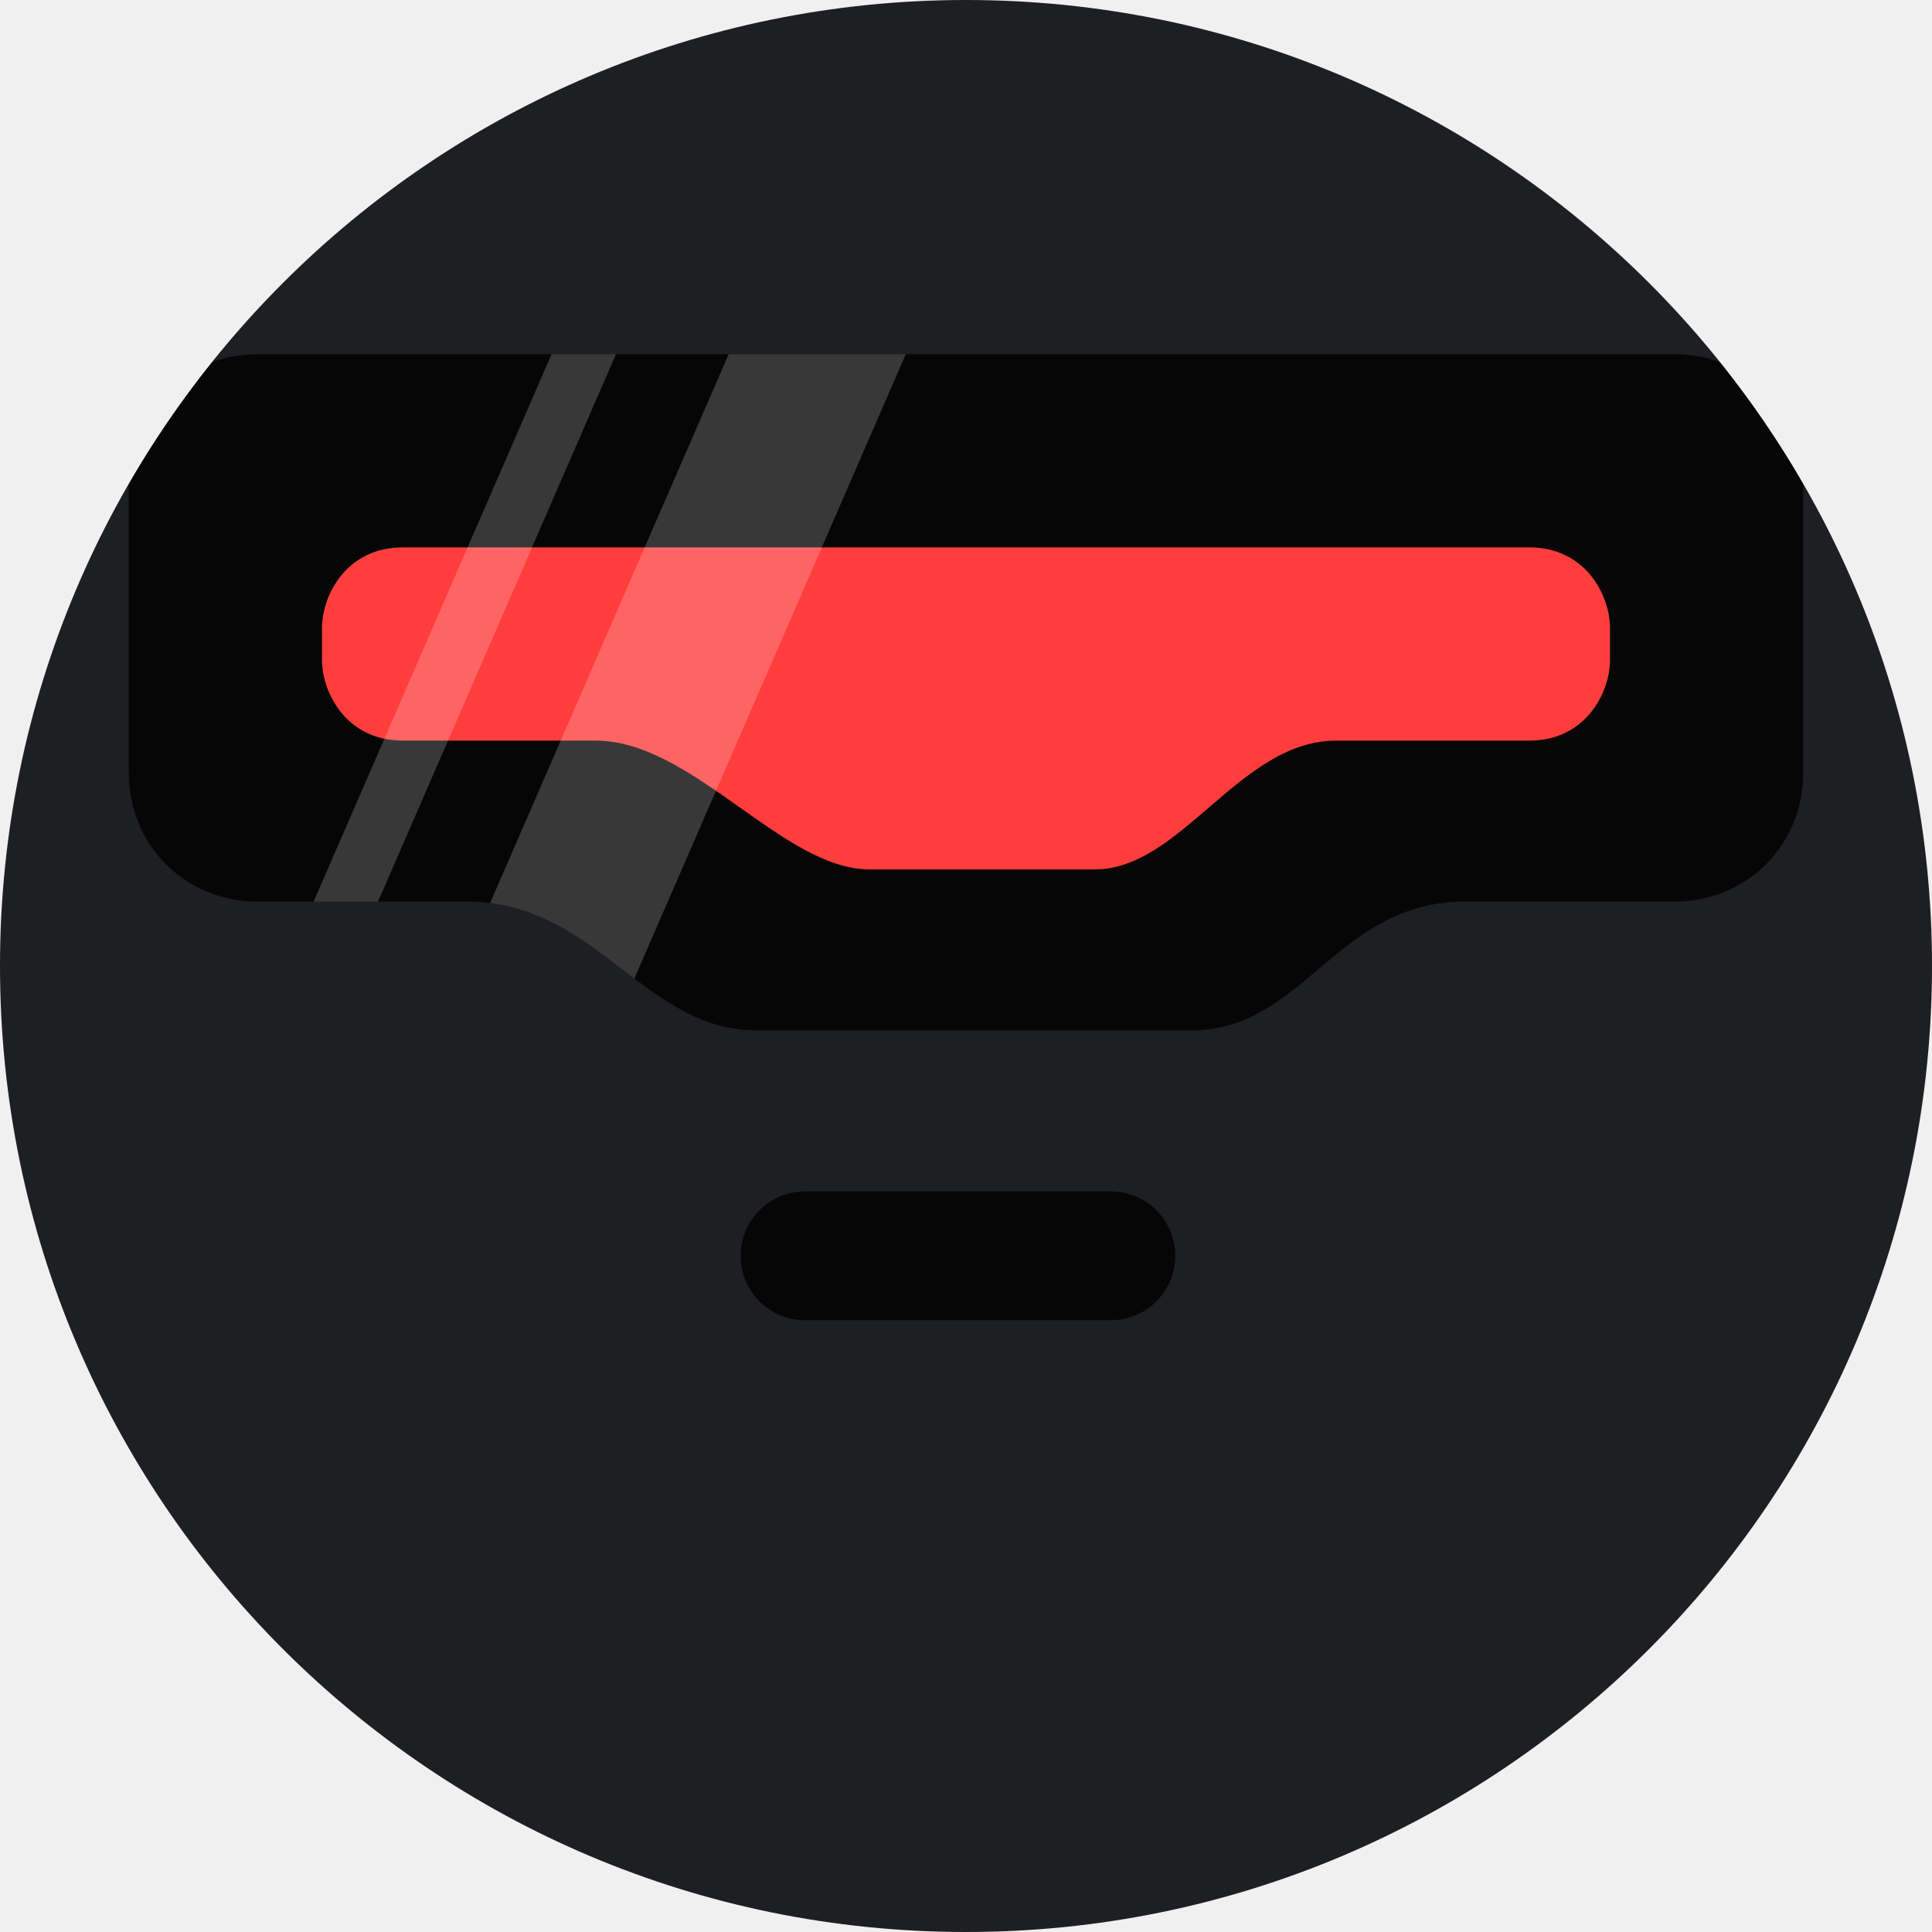
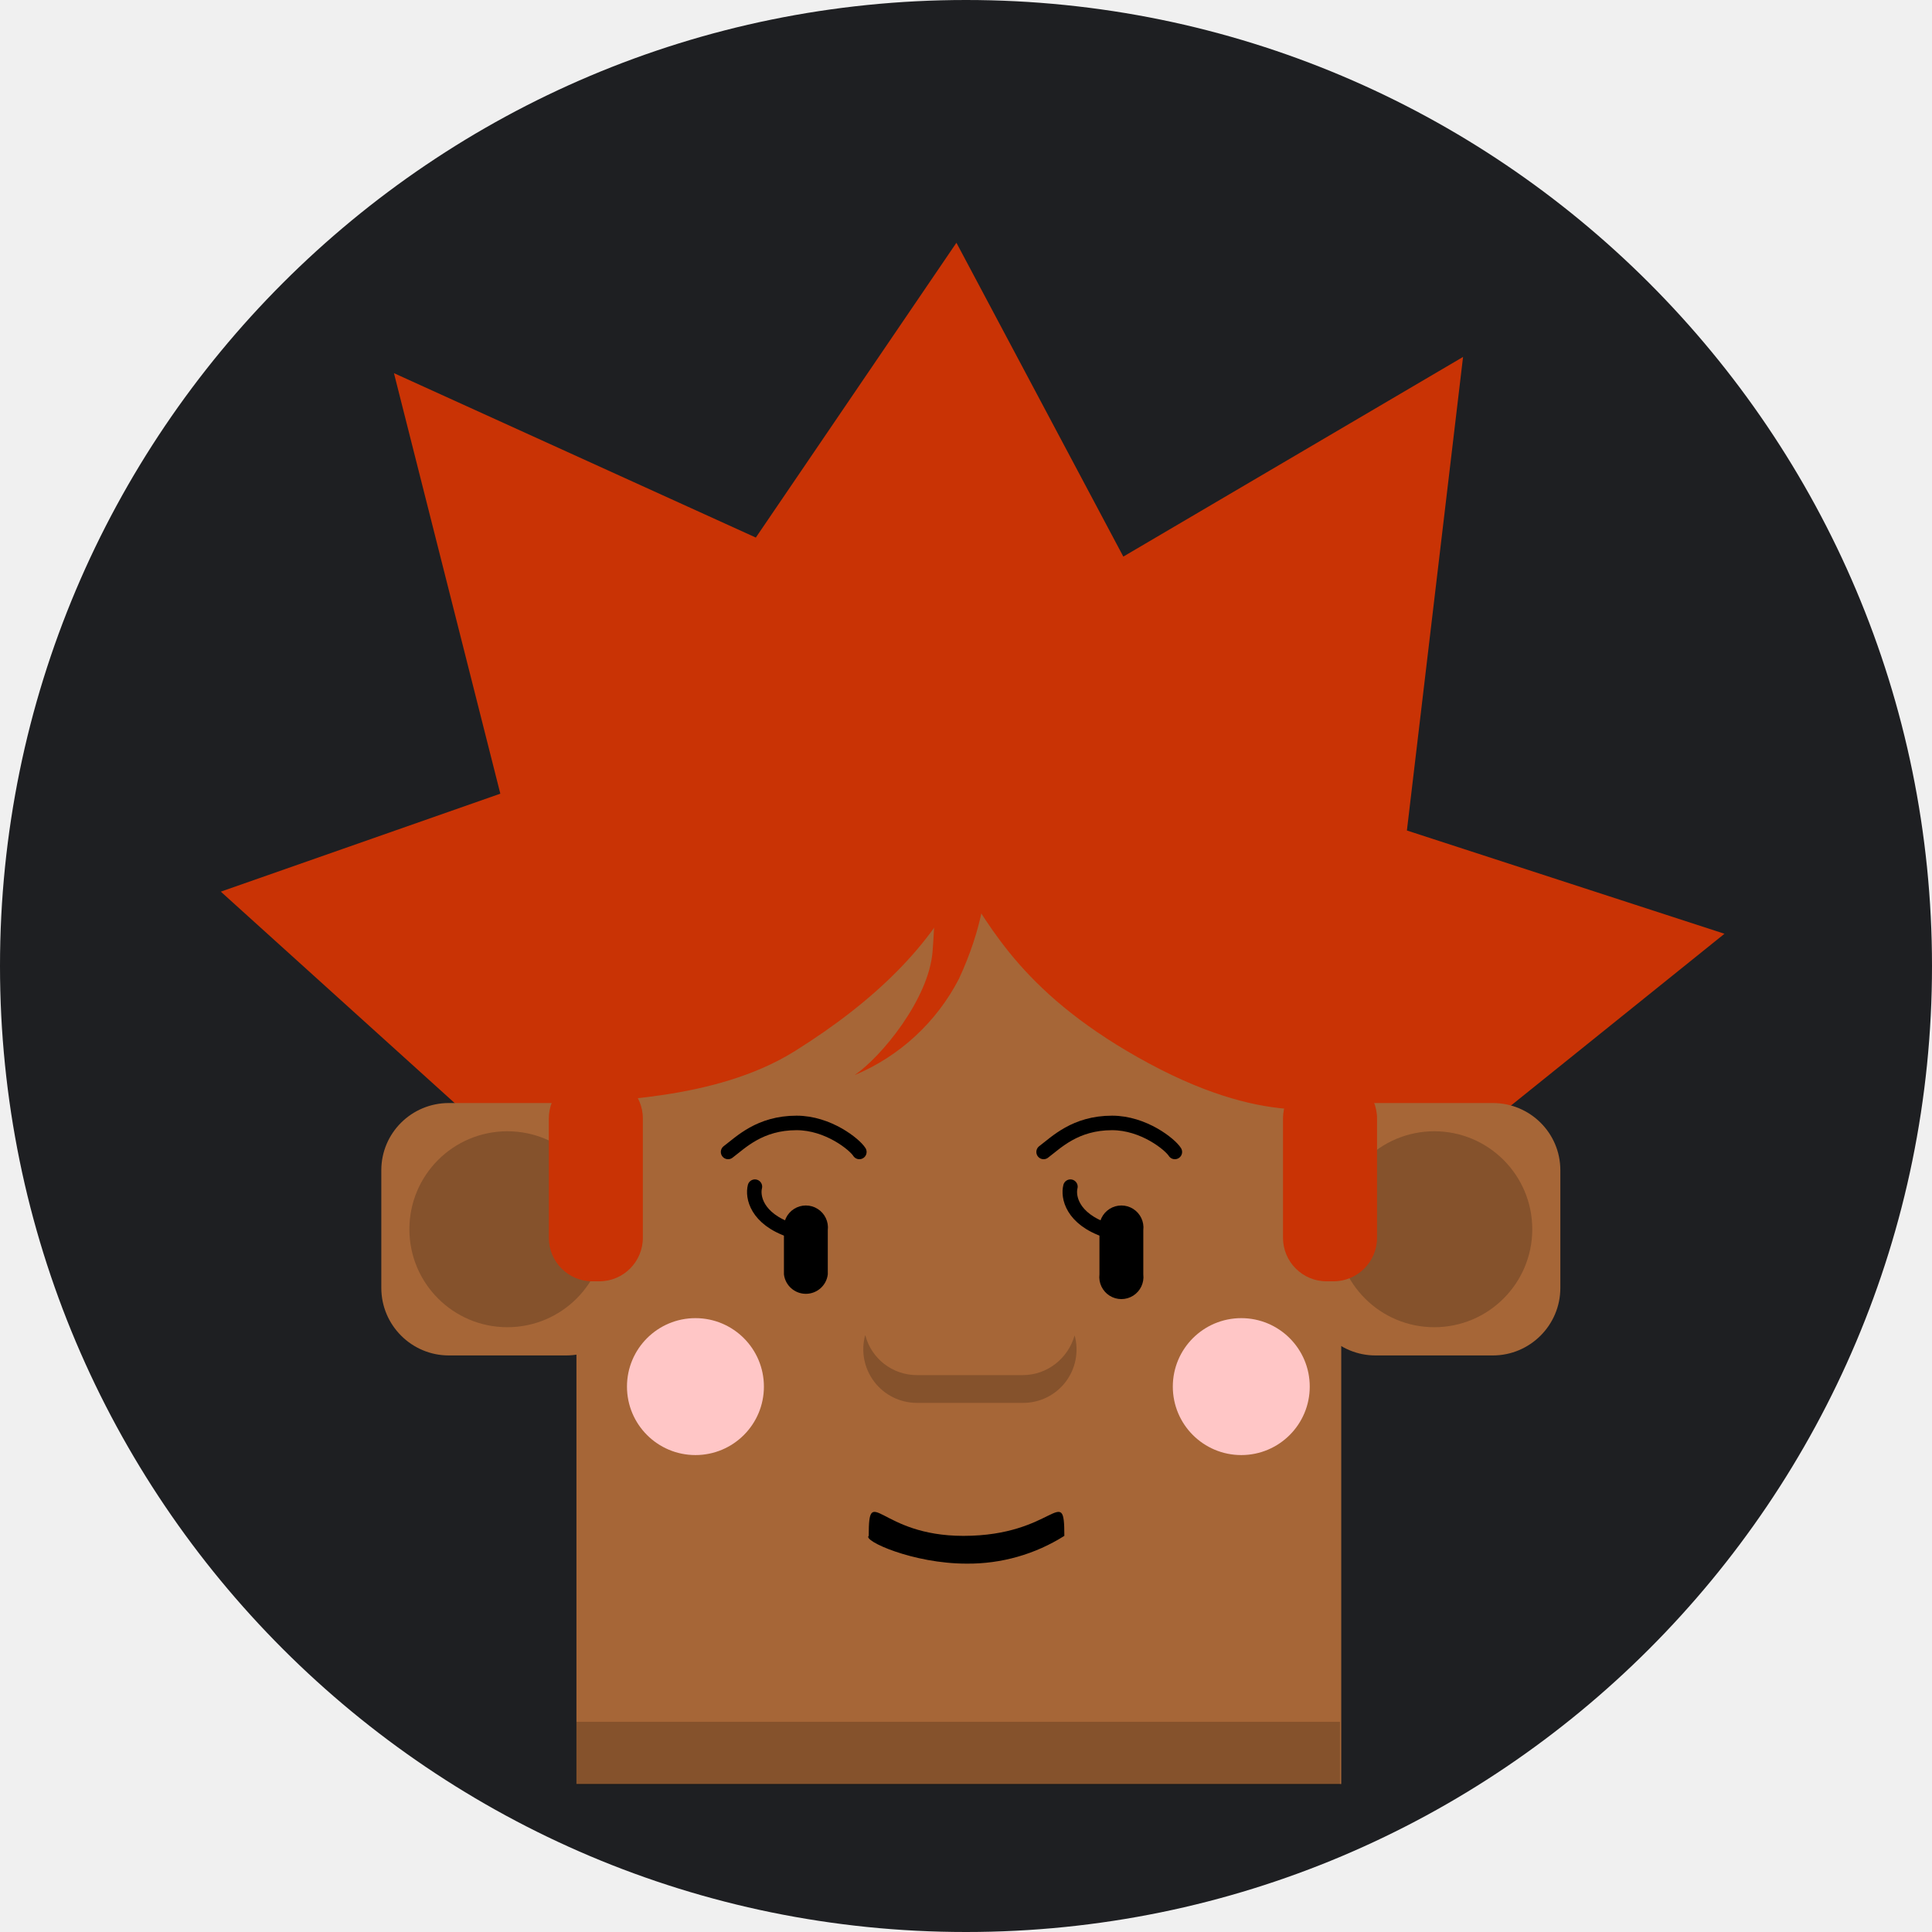
- <svg xmlns="http://www.w3.org/2000/svg" viewBox="0 0 120 120" fill="none" shape-rendering="auto">
+ <svg xmlns="http://www.w3.org/2000/svg" viewBox="0 0 440 440" fill="none" shape-rendering="auto">
  <mask id="viewboxMask">
-     <rect width="120" height="120" rx="60" ry="60" x="0" y="0" fill="#fff" />
+     <rect width="440" height="440" rx="220" ry="220" x="0" y="0" fill="#fff" />
  </mask>
  <g mask="url(#viewboxMask)">
-     <rect fill="#1e1f22" width="120" height="120" x="0" y="0" />
-     <g transform="translate(22 68)">
-       <rect x="24" y="6" width="27" height="8" rx="4" fill="#000" fill-opacity=".8" />
+     <rect fill="#1e1f22" width="440" height="440" x="0" y="0" />
+     <g transform="matrix(.71048 0 0 .71048 24 2)">
+       <path d="m37 283 89.6 81h308.5l83.9-67.5-101.8-33.1 18-151.8-108.9 64L272.8 75l-64.3 94.5-116-52.7 34.1 134.8L37 283Z" fill="#c93305" />
    </g>
-     <g transform="translate(8 20)">
-       <path d="M96 2H8c-4.5 0-8 3.5-8 8.03V28c0 4.5 3.5 8 8 8h13c8 0 11 8 18 8h27c7 0 9-8 17-8h13c4.5 0 8-3.5 8-8V10c0-4.5-3.5-8-8-8Z" fill="#000" fill-opacity=".8" />
-       <path d="M87 14H17c-3.5 0-5 3-5 5v2c0 2 1.5 5 5 5h12c6 0 11.62 8 17 8h14c5.38 0 9-8 15-8h12c3.5 0 5-3 5-5v-2c0-2-1.5-5-5-5Z" fill="#FF3D3D" />
-       <path d="M22.44 36.09 37.26 2h11L31.4 40.78l-.76-.58c-2.38-1.82-4.83-3.69-8.2-4.11ZM11.48 36 26.26 2h4L15.48 36h-4Z" fill="#fff" fill-opacity=".2" />
+     <g transform="translate(81.7 150.7) scale(.71856)">
+       <circle cx="190.2" cy="167.2" r="121.2" fill="#a66637" />
+       <path fill="#a66637" d="M69 164.5h242.4v191.2H69z" />
+       <path d="M69 336h242v20H69v-20Z" fill="#000" fill-opacity=".2" />
+     </g>
+     <g transform="translate(199.5 333.4) scale(.71856)">
+       <path d="M59.7 22.8a57 57 0 0 1-31 8.8c-17 0-33-7.3-31-8.8 0-17.1 3.2 0 30 0 29 0 32-17.1 32 0Z" fill="#000" />
+     </g>
+     <g transform="translate(280.7 235.4) scale(.71856)">
+       <path d="M24 43.3C24 31.5 33.5 22 45.3 22h37.2c11.8 0 21.4 9.5 21.4 21.3v37.3c0 11.8-9.6 21.4-21.4 21.4H45.3A21.3 21.3 0 0 1 24 80.6V43.3Z" fill="#a66637" />
+       <path d="M32.9 62A31 31 0 1 1 95 62a31 31 0 1 1-62.1 0Z" fill="#000" fill-opacity=".2" />
+     </g>
+     <g transform="matrix(-.71856 0 0 .71856 161.5 235.4)">
+       <path d="M24 43.3C24 31.5 33.5 22 45.3 22h37.2c11.8 0 21.4 9.5 21.4 21.3v37.3c0 11.8-9.6 21.4-21.4 21.4H45.3A21.3 21.3 0 0 1 24 80.6V43.3Z" fill="#a66637" />
+       <path d="M32.9 62A31 31 0 1 1 95 62a31 31 0 1 1-62.1 0Z" fill="#000" fill-opacity=".2" />
+     </g>
+     <g transform="translate(114.8 215.5) scale(.71856)">
+       <path d="M71 65.2c4-3 10-9.2 21.7-9.2 10 0 18.4 6.8 19.9 9.2M171 65.2c4-3 10-9.2 21.7-9.2 10 0 18.4 6.8 19.9 9.2" stroke="#000" stroke-width="4.6" stroke-linecap="round" />
+       <path d="M88.7 90a7 7 0 1 1 13.9 0v14a7 7 0 0 1-13.9 0V90ZM188.7 90a7 7 0 1 1 13.9 0v14a7 7 0 1 1-13.9 0V90Z" fill="#000" />
+       <path d="M79.5 76.2c-.8 3.1.4 10.2 11.5 13.9M179.5 76.2c-.8 3.1.4 10.2 11.5 13.9" stroke="#000" stroke-width="4.6" stroke-linecap="round" stroke-linejoin="round" />
+     </g>
+     <g transform="translate(127.7 288.7) scale(.71856)">
+       <g fill="#FFC6C6">
+         <rect x="21" y="16" width="43.4" height="43.4" rx="21.7" />
+         <rect x="194" y="16" width="43.4" height="43.4" rx="21.7" />
+       </g>
+     </g>
+     <g transform="translate(193 279.4) scale(.71856)">
+       <path d="M5.6 34.4a17 17 0 0 0 16.3 21.4h33.7A16.9 16.9 0 0 0 72 34.4C70 41.6 63.4 47 55.6 47H22c-7.8 0-14.4-5.3-16.3-12.5Z" fill="#000" fill-opacity=".2" />
+     </g>
+     <g transform="matrix(.52237 0 0 .52237 122.9 244.8)">
+       <path d="M26 0h-3A19 19 0 0 0 4 19v52a19 19 0 0 0 19 19h3a19 19 0 0 0 19-19V19A19 19 0 0 0 26 0Z" fill="#c93305" />
+     </g>
+     <g transform="matrix(-.52237 0 0 .52237 315.7 244.8)">
+       <path d="M26 0h-3A19 19 0 0 0 4 19v52a19 19 0 0 0 19 19h3a19 19 0 0 0 19-19V19A19 19 0 0 0 26 0Z" fill="#c93305" />
+     </g>
+     <g transform="matrix(.52237 0 0 .52237 108.7 145.6)">
+       <g fill="#c93305">
+         <path d="M374 133c6.5 15.9 11.5 34.5 11.5 70-11 0-38.5 11-92.5-18-54.8-29.5-68.9-59.5-82-79-13 27-37 51.3-72.5 73.5C103 201.7 54.2 200.5 38 203c0-23.1 2-46 10.9-67.4A176 176 0 0 1 211 27a175 175 0 0 1 124 51.5c16.4 16.4 30.2 33.1 39 54.5Z" />
+         <path d="M210 148c10.4-22.4 12-39.5 12-47.5-4.5-25-20.5-14-22-7.5s.5 17-1.5 43c-1.6 20.8-22.3 46-34 54a90.6 90.6 0 0 0 45.5-42Z" />
+       </g>
    </g>
  </g>
</svg>
